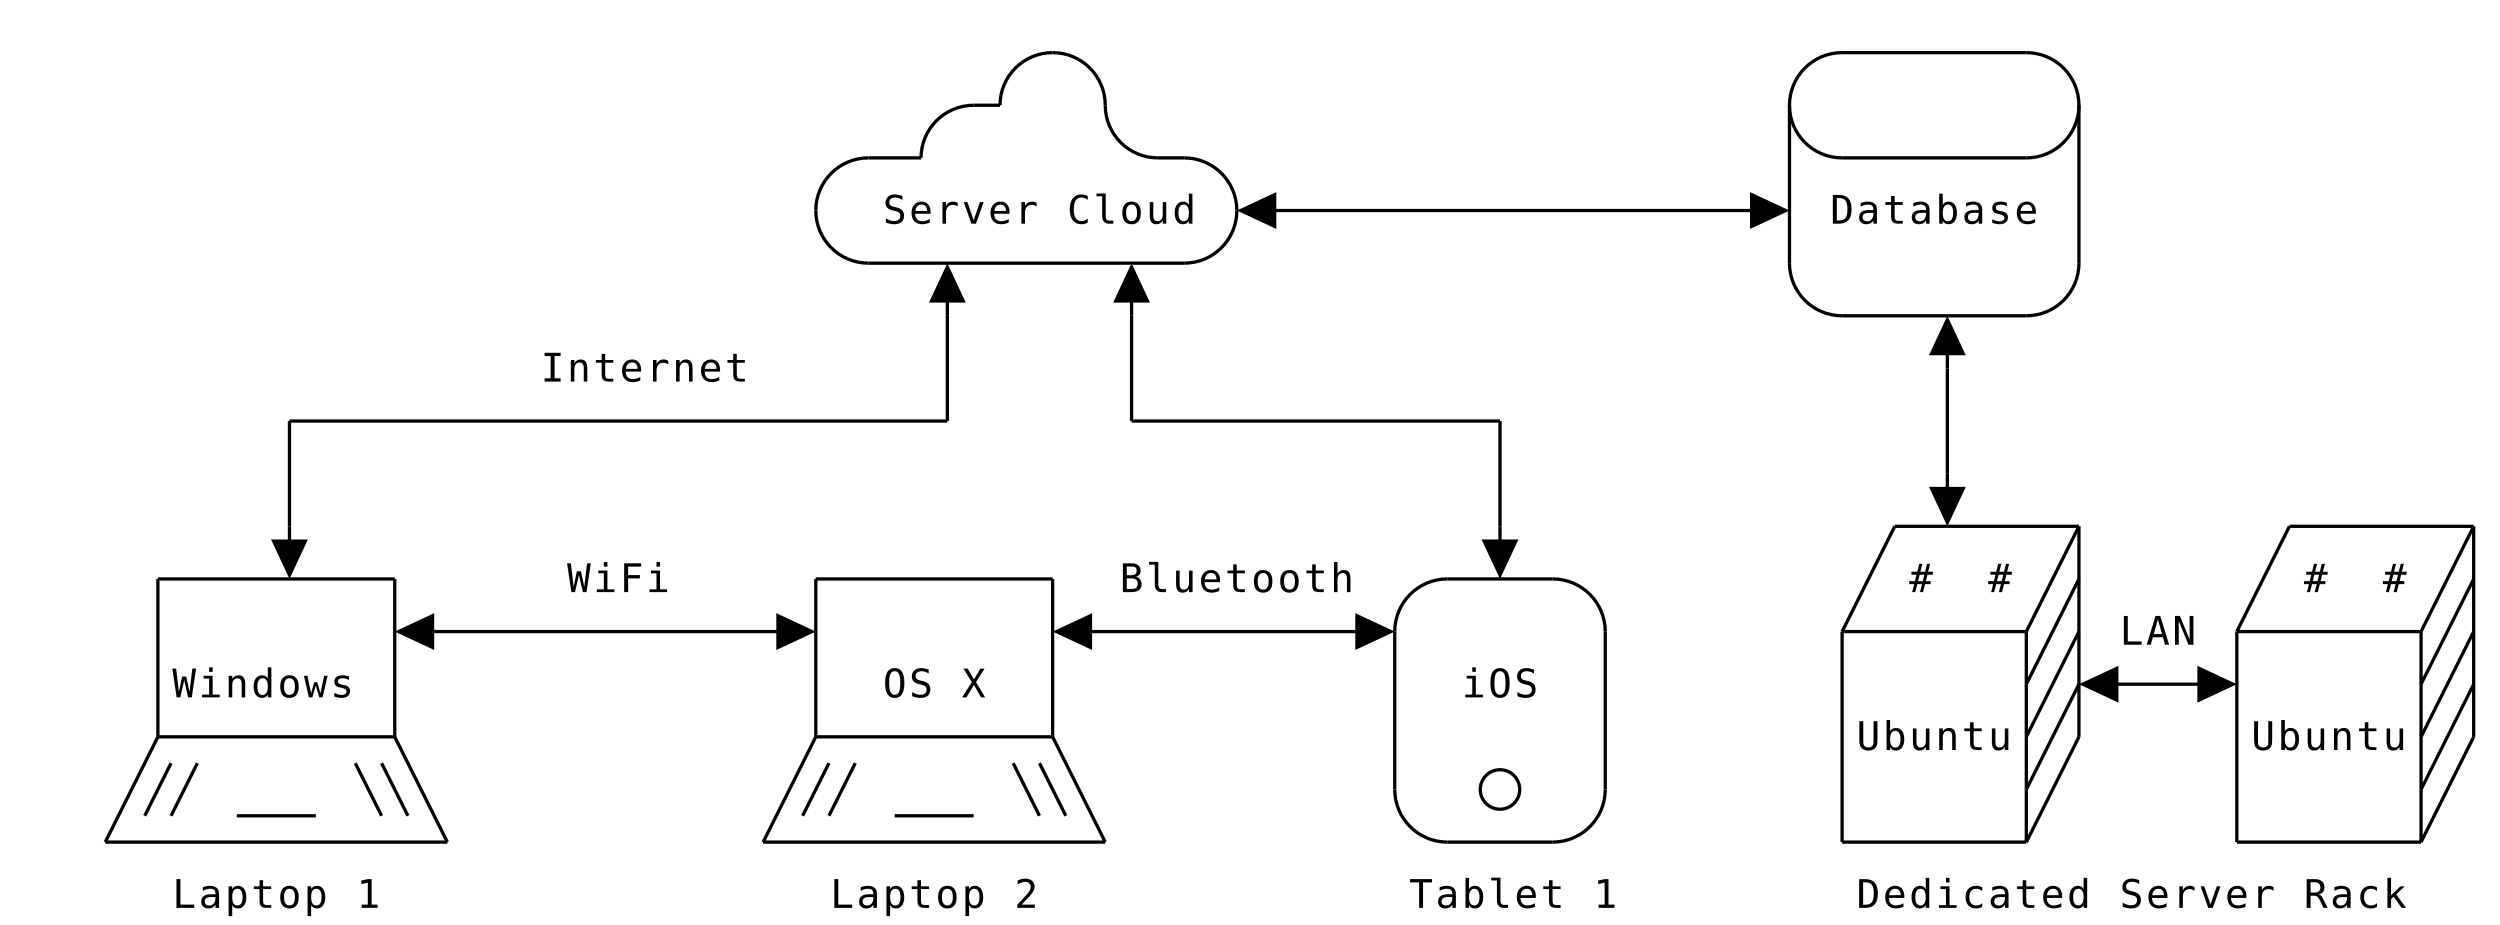
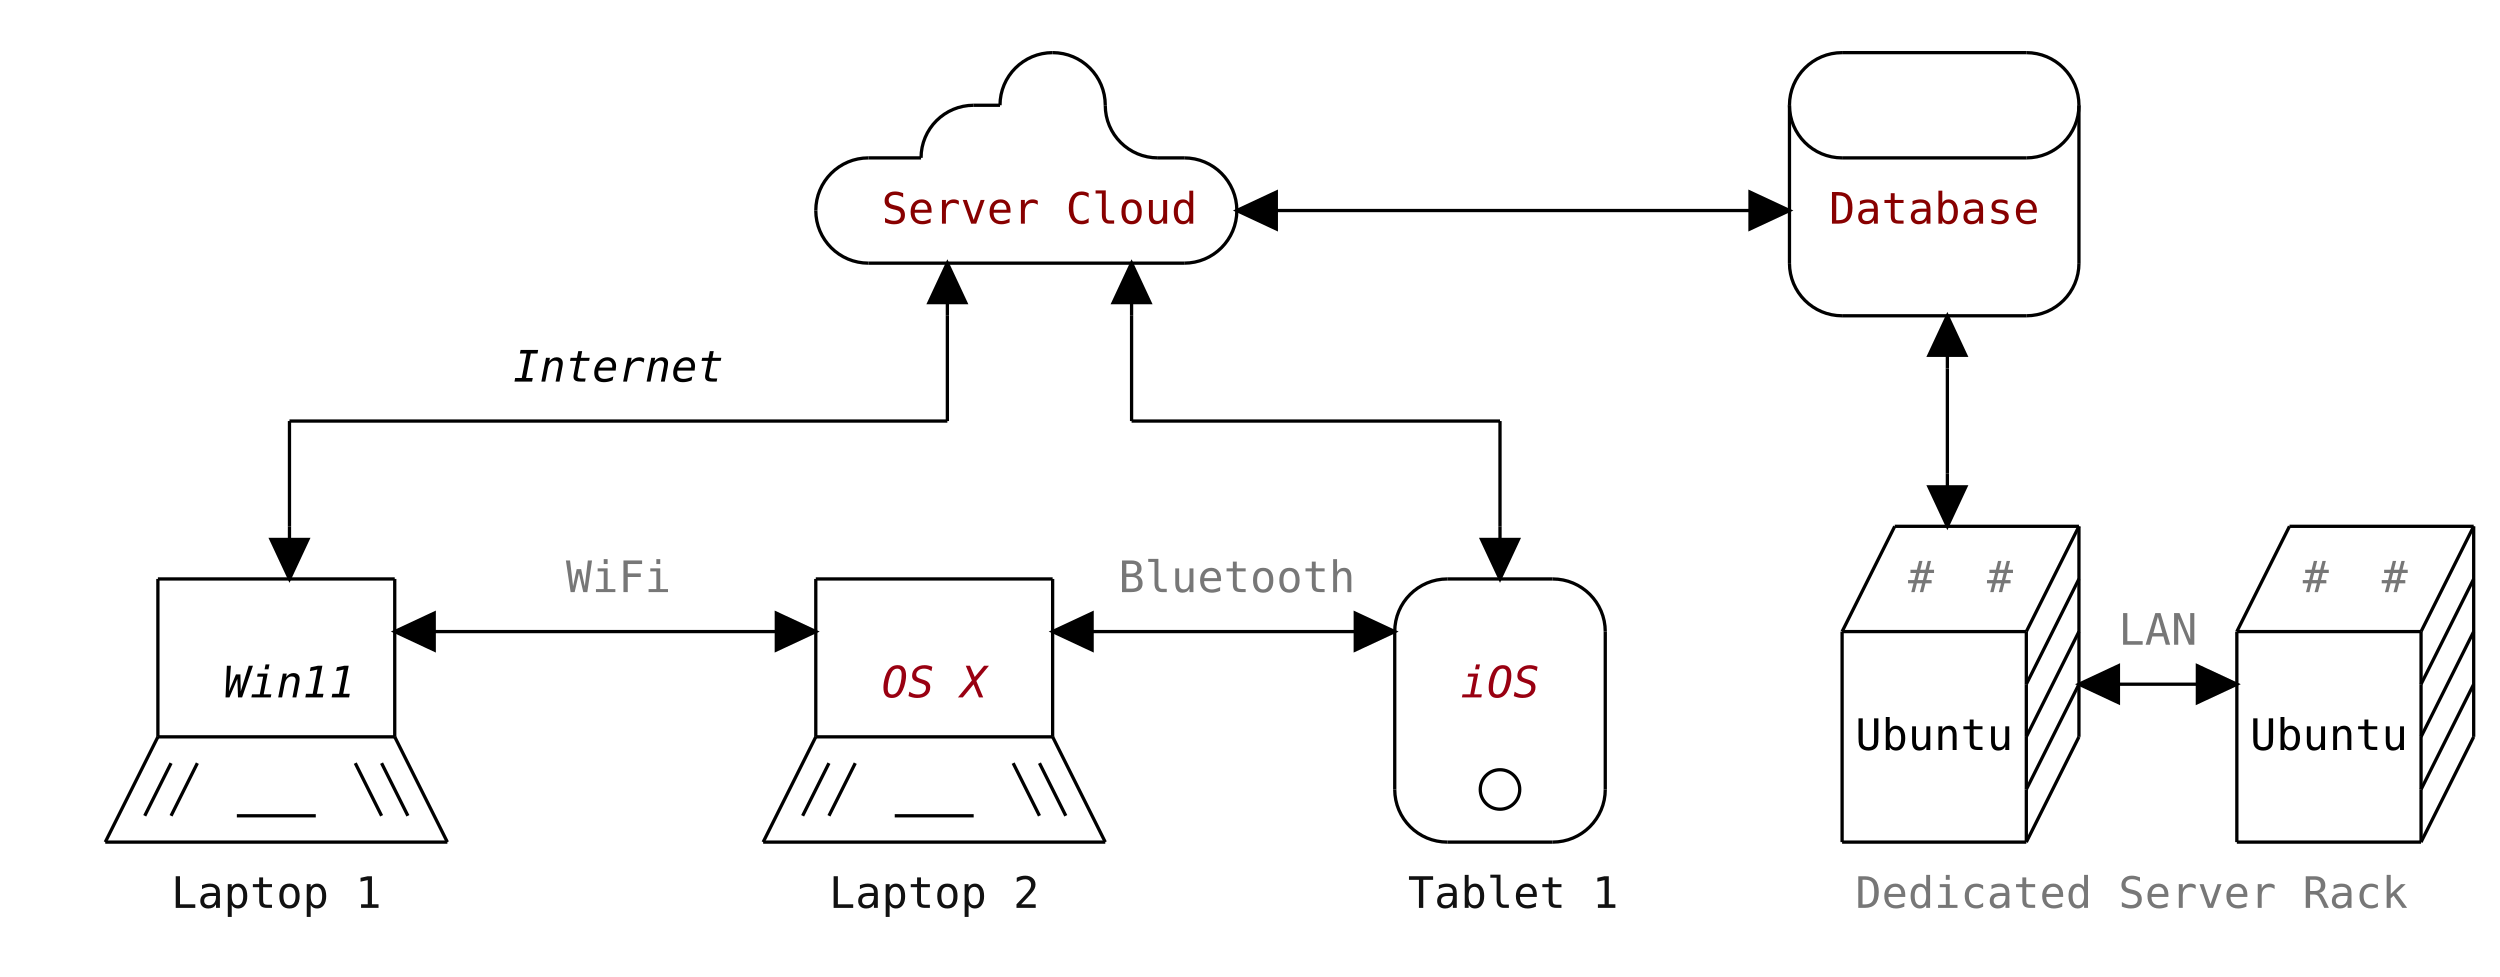
- <svg xmlns="http://www.w3.org/2000/svg" version="1.1" height="281" width="760" font-family="Menlo,Lucida Console,monospace">
+ <svg xmlns="http://www.w3.org/2000/svg" version="1.1" height="297" width="760" fill="currentColor" font-family="monospace" font-size="1.1em" text-anchor="middle">
  <style type="text/css">
svg {
-    color: #000000;
- }
+     color: #000000;
+     stroke: currentColor;
+ }
+ text {
+     stroke: none;
+ }
+ path {
+     fill: none;
+ }
+ ._19 { fill:#800;}
+ ._20 {}
+ ._21 { fill:#901;}
+ ._22 { fill:#111; text-decoration:underline;}
+ ._23 { fill:#777;}
@media (prefers-color-scheme: dark) {
-    svg {
+     svg {
+       color-scheme: dark;
      color: #FFFFFF;
-    }
+     }
+     ._19 { fill:#F40;}
+     ._20 {}
+     ._21 { fill:#C04;}
+     ._22 { fill:#EEE;}
+     ._23 { fill:#999;}
}
</style>
  <g transform="translate(8,16)">
-     <path d="M 552,0 L 608,0" fill="none" stroke="currentColor" />
-     <path d="M 288,16 L 296,16" fill="none" stroke="currentColor" />
-     <path d="M 256,32 L 272,32" fill="none" stroke="currentColor" />
-     <path d="M 344,32 L 352,32" fill="none" stroke="currentColor" />
-     <path d="M 552,32 L 608,32" fill="none" stroke="currentColor" />
-     <path d="M 376,48 L 528,48" fill="none" stroke="currentColor" />
-     <path d="M 256,64 L 352,64" fill="none" stroke="currentColor" />
-     <path d="M 552,80 L 608,80" fill="none" stroke="currentColor" />
-     <path d="M 80,112 L 280,112" fill="none" stroke="currentColor" />
-     <path d="M 336,112 L 448,112" fill="none" stroke="currentColor" />
-     <path d="M 568,144 L 624,144" fill="none" stroke="currentColor" />
-     <path d="M 688,144 L 744,144" fill="none" stroke="currentColor" />
-     <path d="M 40,160 L 112,160" fill="none" stroke="currentColor" />
-     <path d="M 240,160 L 312,160" fill="none" stroke="currentColor" />
-     <path d="M 432,160 L 464,160" fill="none" stroke="currentColor" />
-     <path d="M 120,176 L 232,176" fill="none" stroke="currentColor" />
-     <path d="M 320,176 L 408,176" fill="none" stroke="currentColor" />
-     <path d="M 552,176 L 608,176" fill="none" stroke="currentColor" />
-     <path d="M 672,176 L 728,176" fill="none" stroke="currentColor" />
-     <path d="M 632,192 L 664,192" fill="none" stroke="currentColor" />
-     <path d="M 40,208 L 112,208" fill="none" stroke="currentColor" />
-     <path d="M 240,208 L 312,208" fill="none" stroke="currentColor" />
-     <path d="M 24,240 L 128,240" fill="none" stroke="currentColor" />
-     <path d="M 224,240 L 328,240" fill="none" stroke="currentColor" />
-     <path d="M 432,240 L 464,240" fill="none" stroke="currentColor" />
-     <path d="M 552,240 L 608,240" fill="none" stroke="currentColor" />
-     <path d="M 672,240 L 728,240" fill="none" stroke="currentColor" />
-     <path d="M 64,232 L 88,232" fill="none" stroke="currentColor" />
-     <path d="M 264,232 L 288,232" fill="none" stroke="currentColor" />
-     <path d="M 40,160 L 40,208" fill="none" stroke="currentColor" />
-     <path d="M 80,112 L 80,144" fill="none" stroke="currentColor" />
-     <path d="M 112,160 L 112,208" fill="none" stroke="currentColor" />
-     <path d="M 240,160 L 240,208" fill="none" stroke="currentColor" />
-     <path d="M 280,80 L 280,112" fill="none" stroke="currentColor" />
-     <path d="M 312,160 L 312,208" fill="none" stroke="currentColor" />
-     <path d="M 336,80 L 336,112" fill="none" stroke="currentColor" />
-     <path d="M 416,176 L 416,224" fill="none" stroke="currentColor" />
-     <path d="M 448,112 L 448,144" fill="none" stroke="currentColor" />
-     <path d="M 480,176 L 480,224" fill="none" stroke="currentColor" />
-     <path d="M 536,16 L 536,64" fill="none" stroke="currentColor" />
-     <path d="M 552,176 L 552,240" fill="none" stroke="currentColor" />
-     <path d="M 584,96 L 584,128" fill="none" stroke="currentColor" />
-     <path d="M 608,176 L 608,192" fill="none" stroke="currentColor" />
-     <path d="M 608,192 L 608,208" fill="none" stroke="currentColor" />
-     <path d="M 608,208 L 608,224" fill="none" stroke="currentColor" />
-     <path d="M 608,224 L 608,240" fill="none" stroke="currentColor" />
-     <path d="M 624,16 L 624,64" fill="none" stroke="currentColor" />
-     <path d="M 624,144 L 624,208" fill="none" stroke="currentColor" />
-     <path d="M 672,176 L 672,240" fill="none" stroke="currentColor" />
-     <path d="M 728,176 L 728,192" fill="none" stroke="currentColor" />
-     <path d="M 728,192 L 728,208" fill="none" stroke="currentColor" />
-     <path d="M 728,208 L 728,224" fill="none" stroke="currentColor" />
-     <path d="M 728,224 L 728,240" fill="none" stroke="currentColor" />
-     <path d="M 744,144 L 744,208" fill="none" stroke="currentColor" />
-     <path d="M 24,240 L 40,208" fill="none" stroke="currentColor" />
-     <path d="M 36,232 L 44,216" fill="none" stroke="currentColor" />
-     <path d="M 44,232 L 52,216" fill="none" stroke="currentColor" />
-     <path d="M 224,240 L 240,208" fill="none" stroke="currentColor" />
-     <path d="M 236,232 L 244,216" fill="none" stroke="currentColor" />
-     <path d="M 244,232 L 252,216" fill="none" stroke="currentColor" />
-     <path d="M 552,176 L 568,144" fill="none" stroke="currentColor" />
-     <path d="M 608,176 L 624,144" fill="none" stroke="currentColor" />
-     <path d="M 608,192 L 624,160" fill="none" stroke="currentColor" />
-     <path d="M 608,208 L 624,176" fill="none" stroke="currentColor" />
-     <path d="M 608,224 L 624,192" fill="none" stroke="currentColor" />
-     <path d="M 608,240 L 624,208" fill="none" stroke="currentColor" />
-     <path d="M 672,176 L 688,144" fill="none" stroke="currentColor" />
-     <path d="M 728,176 L 744,144" fill="none" stroke="currentColor" />
-     <path d="M 728,192 L 744,160" fill="none" stroke="currentColor" />
-     <path d="M 728,208 L 744,176" fill="none" stroke="currentColor" />
-     <path d="M 728,224 L 744,192" fill="none" stroke="currentColor" />
-     <path d="M 728,240 L 744,208" fill="none" stroke="currentColor" />
-     <path d="M 100,216 L 108,232" fill="none" stroke="currentColor" />
-     <path d="M 108,216 L 116,232" fill="none" stroke="currentColor" />
-     <path d="M 112,208 L 128,240" fill="none" stroke="currentColor" />
-     <path d="M 300,216 L 308,232" fill="none" stroke="currentColor" />
-     <path d="M 308,216 L 316,232" fill="none" stroke="currentColor" />
-     <path d="M 312,208 L 328,240" fill="none" stroke="currentColor" />
-     <path d="M 80,144 L 80,152" fill="none" stroke="currentColor" />
+     <path d="M 552,0 L 608,0" />
+     <path d="M 288,16 L 296,16" />
+     <path d="M 256,32 L 272,32" />
+     <path d="M 344,32 L 352,32" />
+     <path d="M 552,32 L 608,32" />
+     <path d="M 376,48 L 528,48" />
+     <path d="M 256,64 L 352,64" />
+     <path d="M 552,80 L 608,80" />
+     <path d="M 80,112 L 280,112" />
+     <path d="M 336,112 L 448,112" />
+     <path d="M 568,144 L 624,144" />
+     <path d="M 688,144 L 744,144" />
+     <path d="M 40,160 L 112,160" />
+     <path d="M 240,160 L 312,160" />
+     <path d="M 432,160 L 464,160" />
+     <path d="M 120,176 L 232,176" />
+     <path d="M 320,176 L 408,176" />
+     <path d="M 552,176 L 608,176" />
+     <path d="M 672,176 L 728,176" />
+     <path d="M 632,192 L 664,192" />
+     <path d="M 40,208 L 112,208" />
+     <path d="M 240,208 L 312,208" />
+     <path d="M 24,240 L 128,240" />
+     <path d="M 224,240 L 328,240" />
+     <path d="M 432,240 L 464,240" />
+     <path d="M 552,240 L 608,240" />
+     <path d="M 672,240 L 728,240" />
+     <path d="M 64,232 L 88,232" />
+     <path d="M 264,232 L 288,232" />
+     <path d="M 40,160 L 40,208" />
+     <path d="M 80,112 L 80,144" />
+     <path d="M 112,160 L 112,208" />
+     <path d="M 240,160 L 240,208" />
+     <path d="M 280,80 L 280,112" />
+     <path d="M 312,160 L 312,208" />
+     <path d="M 336,80 L 336,112" />
+     <path d="M 416,176 L 416,224" />
+     <path d="M 448,112 L 448,144" />
+     <path d="M 480,176 L 480,224" />
+     <path d="M 536,16 L 536,64" />
+     <path d="M 552,176 L 552,240" />
+     <path d="M 584,96 L 584,128" />
+     <path d="M 608,176 L 608,192" />
+     <path d="M 608,192 L 608,208" />
+     <path d="M 608,208 L 608,224" />
+     <path d="M 608,224 L 608,240" />
+     <path d="M 624,16 L 624,64" />
+     <path d="M 624,144 L 624,208" />
+     <path d="M 672,176 L 672,240" />
+     <path d="M 728,176 L 728,192" />
+     <path d="M 728,192 L 728,208" />
+     <path d="M 728,208 L 728,224" />
+     <path d="M 728,224 L 728,240" />
+     <path d="M 744,144 L 744,208" />
+     <path d="M 24,240 L 40,208" />
+     <path d="M 36,232 L 44,216" />
+     <path d="M 44,232 L 52,216" />
+     <path d="M 224,240 L 240,208" />
+     <path d="M 236,232 L 244,216" />
+     <path d="M 244,232 L 252,216" />
+     <path d="M 552,176 L 568,144" />
+     <path d="M 608,176 L 624,144" />
+     <path d="M 608,192 L 624,160" />
+     <path d="M 608,208 L 624,176" />
+     <path d="M 608,224 L 624,192" />
+     <path d="M 608,240 L 624,208" />
+     <path d="M 672,176 L 688,144" />
+     <path d="M 728,176 L 744,144" />
+     <path d="M 728,192 L 744,160" />
+     <path d="M 728,208 L 744,176" />
+     <path d="M 728,224 L 744,192" />
+     <path d="M 728,240 L 744,208" />
+     <path d="M 100,216 L 108,232" />
+     <path d="M 108,216 L 116,232" />
+     <path d="M 112,208 L 128,240" />
+     <path d="M 300,216 L 308,232" />
+     <path d="M 308,216 L 316,232" />
+     <path d="M 312,208 L 328,240" />
+     <path d="M 80,144 L 80,152" />
    <polygon points="96,144 84,138.4 84,149.6" fill="currentColor" transform="rotate(90, 80, 144)" />
    <polygon points="128,176 116,170.4 116,181.6" fill="currentColor" transform="rotate(180, 120, 176)" />
    <polygon points="240,176 228,170.4 228,181.6" fill="currentColor" transform="rotate(0, 232, 176)" />
-     <path d="M 280,72 L 280,80" fill="none" stroke="currentColor" />
+     <path d="M 280,72 L 280,80" />
    <polygon points="296,80 284,74.4 284,85.6" fill="currentColor" transform="rotate(270, 280, 80)" />
    <polygon points="328,176 316,170.4 316,181.6" fill="currentColor" transform="rotate(180, 320, 176)" />
-     <path d="M 336,72 L 336,80" fill="none" stroke="currentColor" />
+     <path d="M 336,72 L 336,80" />
    <polygon points="352,80 340,74.4 340,85.6" fill="currentColor" transform="rotate(270, 336, 80)" />
    <polygon points="384,48 372,42.4 372,53.6" fill="currentColor" transform="rotate(180, 376, 48)" />
    <polygon points="416,176 404,170.4 404,181.6" fill="currentColor" transform="rotate(0, 408, 176)" />
-     <path d="M 448,144 L 448,152" fill="none" stroke="currentColor" />
+     <path d="M 448,144 L 448,152" />
    <polygon points="464,144 452,138.4 452,149.6" fill="currentColor" transform="rotate(90, 448, 144)" />
    <polygon points="536,48 524,42.4 524,53.6" fill="currentColor" transform="rotate(0, 528, 48)" />
-     <path d="M 584,88 L 584,96" fill="none" stroke="currentColor" />
+     <path d="M 584,88 L 584,96" />
    <polygon points="600,96 588,90.4 588,101.6" fill="currentColor" transform="rotate(270, 584, 96)" />
-     <path d="M 584,128 L 584,136" fill="none" stroke="currentColor" />
+     <path d="M 584,128 L 584,136" />
    <polygon points="600,128 588,122.4 588,133.6" fill="currentColor" transform="rotate(90, 584, 128)" />
    <polygon points="640,192 628,186.4 628,197.6" fill="currentColor" transform="rotate(180, 632, 192)" />
    <polygon points="672,192 660,186.4 660,197.6" fill="currentColor" transform="rotate(0, 664, 192)" />
-     <path d="M 312,0 A 16,16 0 0,0 296,16" fill="none" stroke="currentColor" />
-     <path d="M 312,0 A 16,16 0 0,1 328,16" fill="none" stroke="currentColor" />
-     <path d="M 552,0 A 16,16 0 0,0 536,16" fill="none" stroke="currentColor" />
-     <path d="M 608,0 A 16,16 0 0,1 624,16" fill="none" stroke="currentColor" />
-     <path d="M 288,16 A 16,16 0 0,0 272,32" fill="none" stroke="currentColor" />
-     <path d="M 256,32 A 16,16 0 0,0 240,48" fill="none" stroke="currentColor" />
-     <path d="M 328,16 A 16,16 0 0,0 344,32" fill="none" stroke="currentColor" />
-     <path d="M 352,32 A 16,16 0 0,1 368,48" fill="none" stroke="currentColor" />
-     <path d="M 536,16 A 16,16 0 0,0 552,32" fill="none" stroke="currentColor" />
-     <path d="M 624,16 A 16,16 0 0,1 608,32" fill="none" stroke="currentColor" />
-     <path d="M 240,48 A 16,16 0 0,0 256,64" fill="none" stroke="currentColor" />
-     <path d="M 368,48 A 16,16 0 0,1 352,64" fill="none" stroke="currentColor" />
-     <path d="M 536,64 A 16,16 0 0,0 552,80" fill="none" stroke="currentColor" />
-     <path d="M 624,64 A 16,16 0 0,1 608,80" fill="none" stroke="currentColor" />
-     <path d="M 432,160 A 16,16 0 0,0 416,176" fill="none" stroke="currentColor" />
-     <path d="M 464,160 A 16,16 0 0,1 480,176" fill="none" stroke="currentColor" />
-     <path d="M 416,224 A 16,16 0 0,0 432,240" fill="none" stroke="currentColor" />
-     <path d="M 480,224 A 16,16 0 0,1 464,240" fill="none" stroke="currentColor" />
-     <circle cx="448" cy="224" r="6" stroke="currentColor" fill="none" />
-     <style>
-   text {
-        text-anchor: middle;
-        font-family: "Menlo","Lucida Console","monospace";
-        fill: currentColor;
-        font-size: 1em;
-   }
- </style>
-     <text x="264" y="52">S</text>
-     <text x="272" y="52">e</text>
-     <text x="280" y="52">r</text>
-     <text x="288" y="52">v</text>
-     <text x="296" y="52">e</text>
-     <text x="304" y="52">r</text>
-     <text x="320" y="52">C</text>
-     <text x="328" y="52">l</text>
-     <text x="336" y="52">o</text>
-     <text x="344" y="52">u</text>
-     <text x="352" y="52">d</text>
-     <text x="552" y="52">D</text>
-     <text x="560" y="52">a</text>
-     <text x="568" y="52">t</text>
-     <text x="576" y="52">a</text>
-     <text x="584" y="52">b</text>
-     <text x="592" y="52">a</text>
-     <text x="600" y="52">s</text>
-     <text x="608" y="52">e</text>
-     <text x="160" y="100">I</text>
-     <text x="168" y="100">n</text>
-     <text x="176" y="100">t</text>
-     <text x="184" y="100">e</text>
-     <text x="192" y="100">r</text>
-     <text x="200" y="100">n</text>
-     <text x="208" y="100">e</text>
-     <text x="216" y="100">t</text>
-     <text x="168" y="164">W</text>
-     <text x="176" y="164">i</text>
-     <text x="184" y="164">F</text>
-     <text x="192" y="164">i</text>
-     <text x="336" y="164">B</text>
-     <text x="344" y="164">l</text>
-     <text x="352" y="164">u</text>
-     <text x="360" y="164">e</text>
-     <text x="368" y="164">t</text>
-     <text x="376" y="164">o</text>
-     <text x="384" y="164">o</text>
-     <text x="392" y="164">t</text>
-     <text x="400" y="164">h</text>
-     <text x="576" y="164">#</text>
-     <text x="600" y="164">#</text>
-     <text x="696" y="164">#</text>
-     <text x="720" y="164">#</text>
-     <text x="640" y="180">L</text>
-     <text x="648" y="180">A</text>
-     <text x="656" y="180">N</text>
-     <text x="48" y="196">W</text>
-     <text x="56" y="196">i</text>
-     <text x="64" y="196">n</text>
-     <text x="72" y="196">d</text>
-     <text x="80" y="196">o</text>
-     <text x="88" y="196">w</text>
-     <text x="96" y="196">s</text>
-     <text x="264" y="196">O</text>
-     <text x="272" y="196">S</text>
-     <text x="288" y="196">X</text>
-     <text x="440" y="196">i</text>
-     <text x="448" y="196">O</text>
-     <text x="456" y="196">S</text>
+     <path d="M 312,0 A 16,16 0 0,0 296,16" />
+     <path d="M 312,0 A 16,16 0 0,1 328,16" />
+     <path d="M 552,0 A 16,16 0 0,0 536,16" />
+     <path d="M 608,0 A 16,16 0 0,1 624,16" />
+     <path d="M 288,16 A 16,16 0 0,0 272,32" />
+     <path d="M 256,32 A 16,16 0 0,0 240,48" />
+     <path d="M 328,16 A 16,16 0 0,0 344,32" />
+     <path d="M 352,32 A 16,16 0 0,1 368,48" />
+     <path d="M 536,16 A 16,16 0 0,0 552,32" />
+     <path d="M 624,16 A 16,16 0 0,1 608,32" />
+     <path d="M 240,48 A 16,16 0 0,0 256,64" />
+     <path d="M 368,48 A 16,16 0 0,1 352,64" />
+     <path d="M 536,64 A 16,16 0 0,0 552,80" />
+     <path d="M 624,64 A 16,16 0 0,1 608,80" />
+     <path d="M 432,160 A 16,16 0 0,0 416,176" />
+     <path d="M 464,160 A 16,16 0 0,1 480,176" />
+     <path d="M 416,224 A 16,16 0 0,0 432,240" />
+     <path d="M 480,224 A 16,16 0 0,1 464,240" />
+     <circle cx="448" cy="224" r="6" fill="none" />
+     <a class="_19">
+       <text x="256" y="52"> </text>
+       <text x="264" y="52">S</text>
+       <text x="272" y="52">e</text>
+       <text x="280" y="52">r</text>
+       <text x="288" y="52">v</text>
+       <text x="296" y="52">e</text>
+       <text x="304" y="52">r</text>
+       <text x="320" y="52">C</text>
+       <text x="328" y="52">l</text>
+       <text x="336" y="52">o</text>
+       <text x="344" y="52">u</text>
+       <text x="352" y="52">d</text>
+       <text x="360" y="52"> </text>
+     </a>
+     <a class="_19">
+       <text x="544" y="52"> </text>
+       <text x="552" y="52">D</text>
+       <text x="560" y="52">a</text>
+       <text x="568" y="52">t</text>
+       <text x="576" y="52">a</text>
+       <text x="584" y="52">b</text>
+       <text x="592" y="52">a</text>
+       <text x="600" y="52">s</text>
+       <text x="608" y="52">e</text>
+       <text x="616" y="52"> </text>
+     </a>
+     <a class="_20" style="font-style:oblique">
+       <text x="144" y="100"> </text>
+       <text x="152" y="100">I</text>
+       <text x="160" y="100">n</text>
+       <text x="168" y="100">t</text>
+       <text x="176" y="100">e</text>
+       <text x="184" y="100">r</text>
+       <text x="192" y="100">n</text>
+       <text x="200" y="100">e</text>
+       <text x="208" y="100">t</text>
+       <text x="216" y="100"> </text>
+     </a>
+     <a class="_23">
+       <text x="160" y="164"> </text>
+       <text x="168" y="164">W</text>
+       <text x="176" y="164">i</text>
+       <text x="184" y="164">F</text>
+       <text x="192" y="164">i</text>
+       <text x="336" y="164">B</text>
+       <text x="344" y="164">l</text>
+       <text x="352" y="164">u</text>
+       <text x="360" y="164">e</text>
+       <text x="368" y="164">t</text>
+       <text x="376" y="164">o</text>
+       <text x="384" y="164">o</text>
+       <text x="392" y="164">t</text>
+       <text x="400" y="164">h</text>
+       <text x="576" y="164">#</text>
+       <text x="600" y="164">#</text>
+       <text x="696" y="164">#</text>
+       <text x="720" y="164">#</text>
+       <text x="640" y="180">L</text>
+       <text x="648" y="180">A</text>
+       <text x="656" y="180">N</text>
+       <text x="664" y="180"> </text>
+     </a>
+     <a class="_20" style="font-style:oblique">
+       <text x="0" y="196"> </text>
+       <text x="64" y="196">W</text>
+       <text x="72" y="196">i</text>
+       <text x="80" y="196">n</text>
+       <text x="88" y="196">1</text>
+       <text x="96" y="196">1</text>
+       <a class="_21" style="text-decoration:underline;" href="https://apple.com">
+         <text x="256" y="196"> </text>
+         <text x="264" y="196">O</text>
+         <text x="272" y="196">S</text>
+         <text x="288" y="196">X</text>
+         <text x="296" y="196"> </text>
+       </a>
+       <a class="_21" style="text-decoration:underline;" href="https://apple.com">
+         <text x="432" y="196"> </text>
+         <text x="440" y="196">i</text>
+         <text x="448" y="196">O</text>
+         <text x="456" y="196">S</text>
+         <text x="464" y="196"> </text>
+       </a>
+       <text x="0" y="212"> </text>
+     </a>
    <text x="560" y="212">U</text>
    <text x="568" y="212">b</text>
    <text x="576" y="212">u</text>
    <text x="584" y="212">n</text>
    <text x="592" y="212">t</text>
    <text x="600" y="212">u</text>
    <text x="680" y="212">U</text>
    <text x="688" y="212">b</text>
    <text x="696" y="212">u</text>
    <text x="704" y="212">n</text>
    <text x="712" y="212">t</text>
    <text x="720" y="212">u</text>
-     <text x="48" y="260">L</text>
-     <text x="56" y="260">a</text>
-     <text x="64" y="260">p</text>
-     <text x="72" y="260">t</text>
-     <text x="80" y="260">o</text>
-     <text x="88" y="260">p</text>
-     <text x="104" y="260">1</text>
-     <text x="248" y="260">L</text>
-     <text x="256" y="260">a</text>
-     <text x="264" y="260">p</text>
-     <text x="272" y="260">t</text>
-     <text x="280" y="260">o</text>
-     <text x="288" y="260">p</text>
-     <text x="304" y="260">2</text>
-     <text x="424" y="260">T</text>
-     <text x="432" y="260">a</text>
-     <text x="440" y="260">b</text>
-     <text x="448" y="260">l</text>
-     <text x="456" y="260">e</text>
-     <text x="464" y="260">t</text>
-     <text x="480" y="260">1</text>
-     <text x="560" y="260">D</text>
-     <text x="568" y="260">e</text>
-     <text x="576" y="260">d</text>
-     <text x="584" y="260">i</text>
-     <text x="592" y="260">c</text>
-     <text x="600" y="260">a</text>
-     <text x="608" y="260">t</text>
-     <text x="616" y="260">e</text>
-     <text x="624" y="260">d</text>
-     <text x="640" y="260">S</text>
-     <text x="648" y="260">e</text>
-     <text x="656" y="260">r</text>
-     <text x="664" y="260">v</text>
-     <text x="672" y="260">e</text>
-     <text x="680" y="260">r</text>
-     <text x="696" y="260">R</text>
-     <text x="704" y="260">a</text>
-     <text x="712" y="260">c</text>
-     <text x="720" y="260">k</text>
+     <a class="_22" href="https://developer.mozilla.org/en-US/docs/Web/CSS/color_value#currentcolor_keyword">
+       <text x="40" y="260"> </text>
+       <text x="48" y="260">L</text>
+       <text x="56" y="260">a</text>
+       <text x="64" y="260">p</text>
+       <text x="72" y="260">t</text>
+       <text x="80" y="260">o</text>
+       <text x="88" y="260">p</text>
+       <text x="104" y="260">1</text>
+       <text x="248" y="260">L</text>
+       <text x="256" y="260">a</text>
+       <text x="264" y="260">p</text>
+       <text x="272" y="260">t</text>
+       <text x="280" y="260">o</text>
+       <text x="288" y="260">p</text>
+       <text x="304" y="260">2</text>
+       <text x="424" y="260">T</text>
+       <text x="432" y="260">a</text>
+       <text x="440" y="260">b</text>
+       <text x="448" y="260">l</text>
+       <text x="456" y="260">e</text>
+       <text x="464" y="260">t</text>
+       <text x="480" y="260">1</text>
+       <text x="488" y="260"> </text>
+     </a>
+     <a class="_23">
+       <text x="552" y="260"> </text>
+       <text x="560" y="260">D</text>
+       <text x="568" y="260">e</text>
+       <text x="576" y="260">d</text>
+       <text x="584" y="260">i</text>
+       <text x="592" y="260">c</text>
+       <text x="600" y="260">a</text>
+       <text x="608" y="260">t</text>
+       <text x="616" y="260">e</text>
+       <text x="624" y="260">d</text>
+       <text x="640" y="260">S</text>
+       <text x="648" y="260">e</text>
+       <text x="656" y="260">r</text>
+       <text x="664" y="260">v</text>
+       <text x="672" y="260">e</text>
+       <text x="680" y="260">r</text>
+       <text x="696" y="260">R</text>
+       <text x="704" y="260">a</text>
+       <text x="712" y="260">c</text>
+       <text x="720" y="260">k</text>
+       <text x="728" y="260"> </text>
+     </a>
  </g>
</svg>
